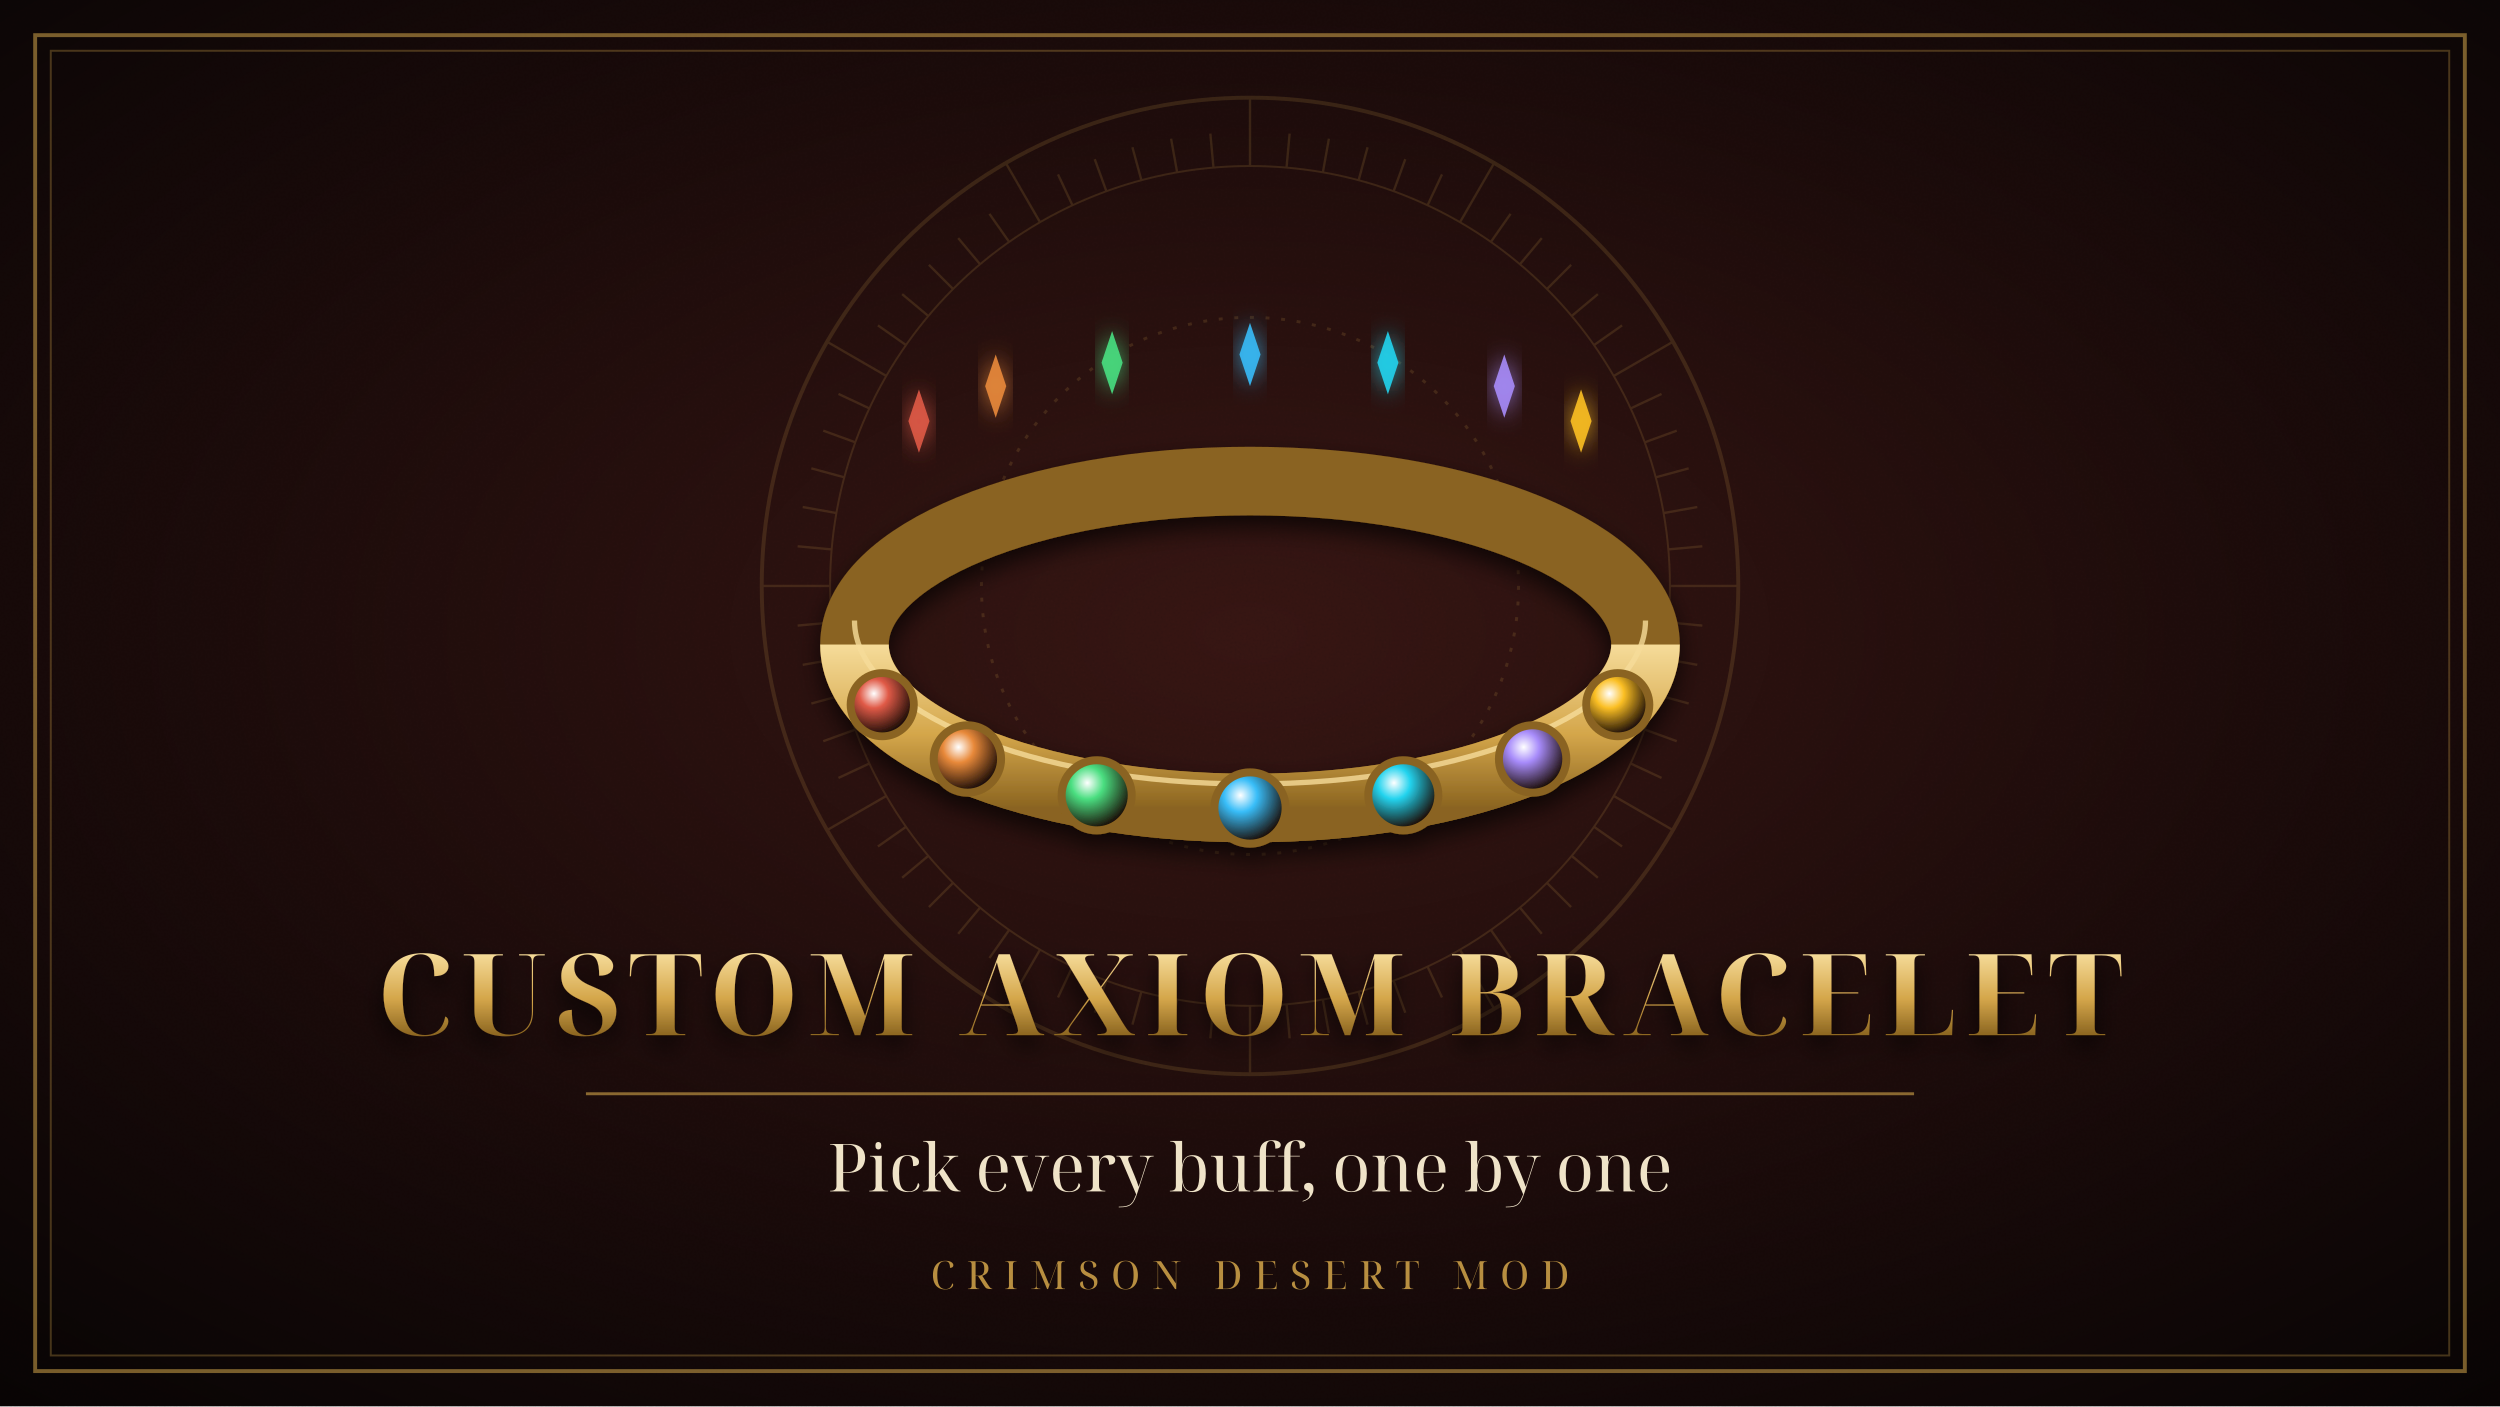
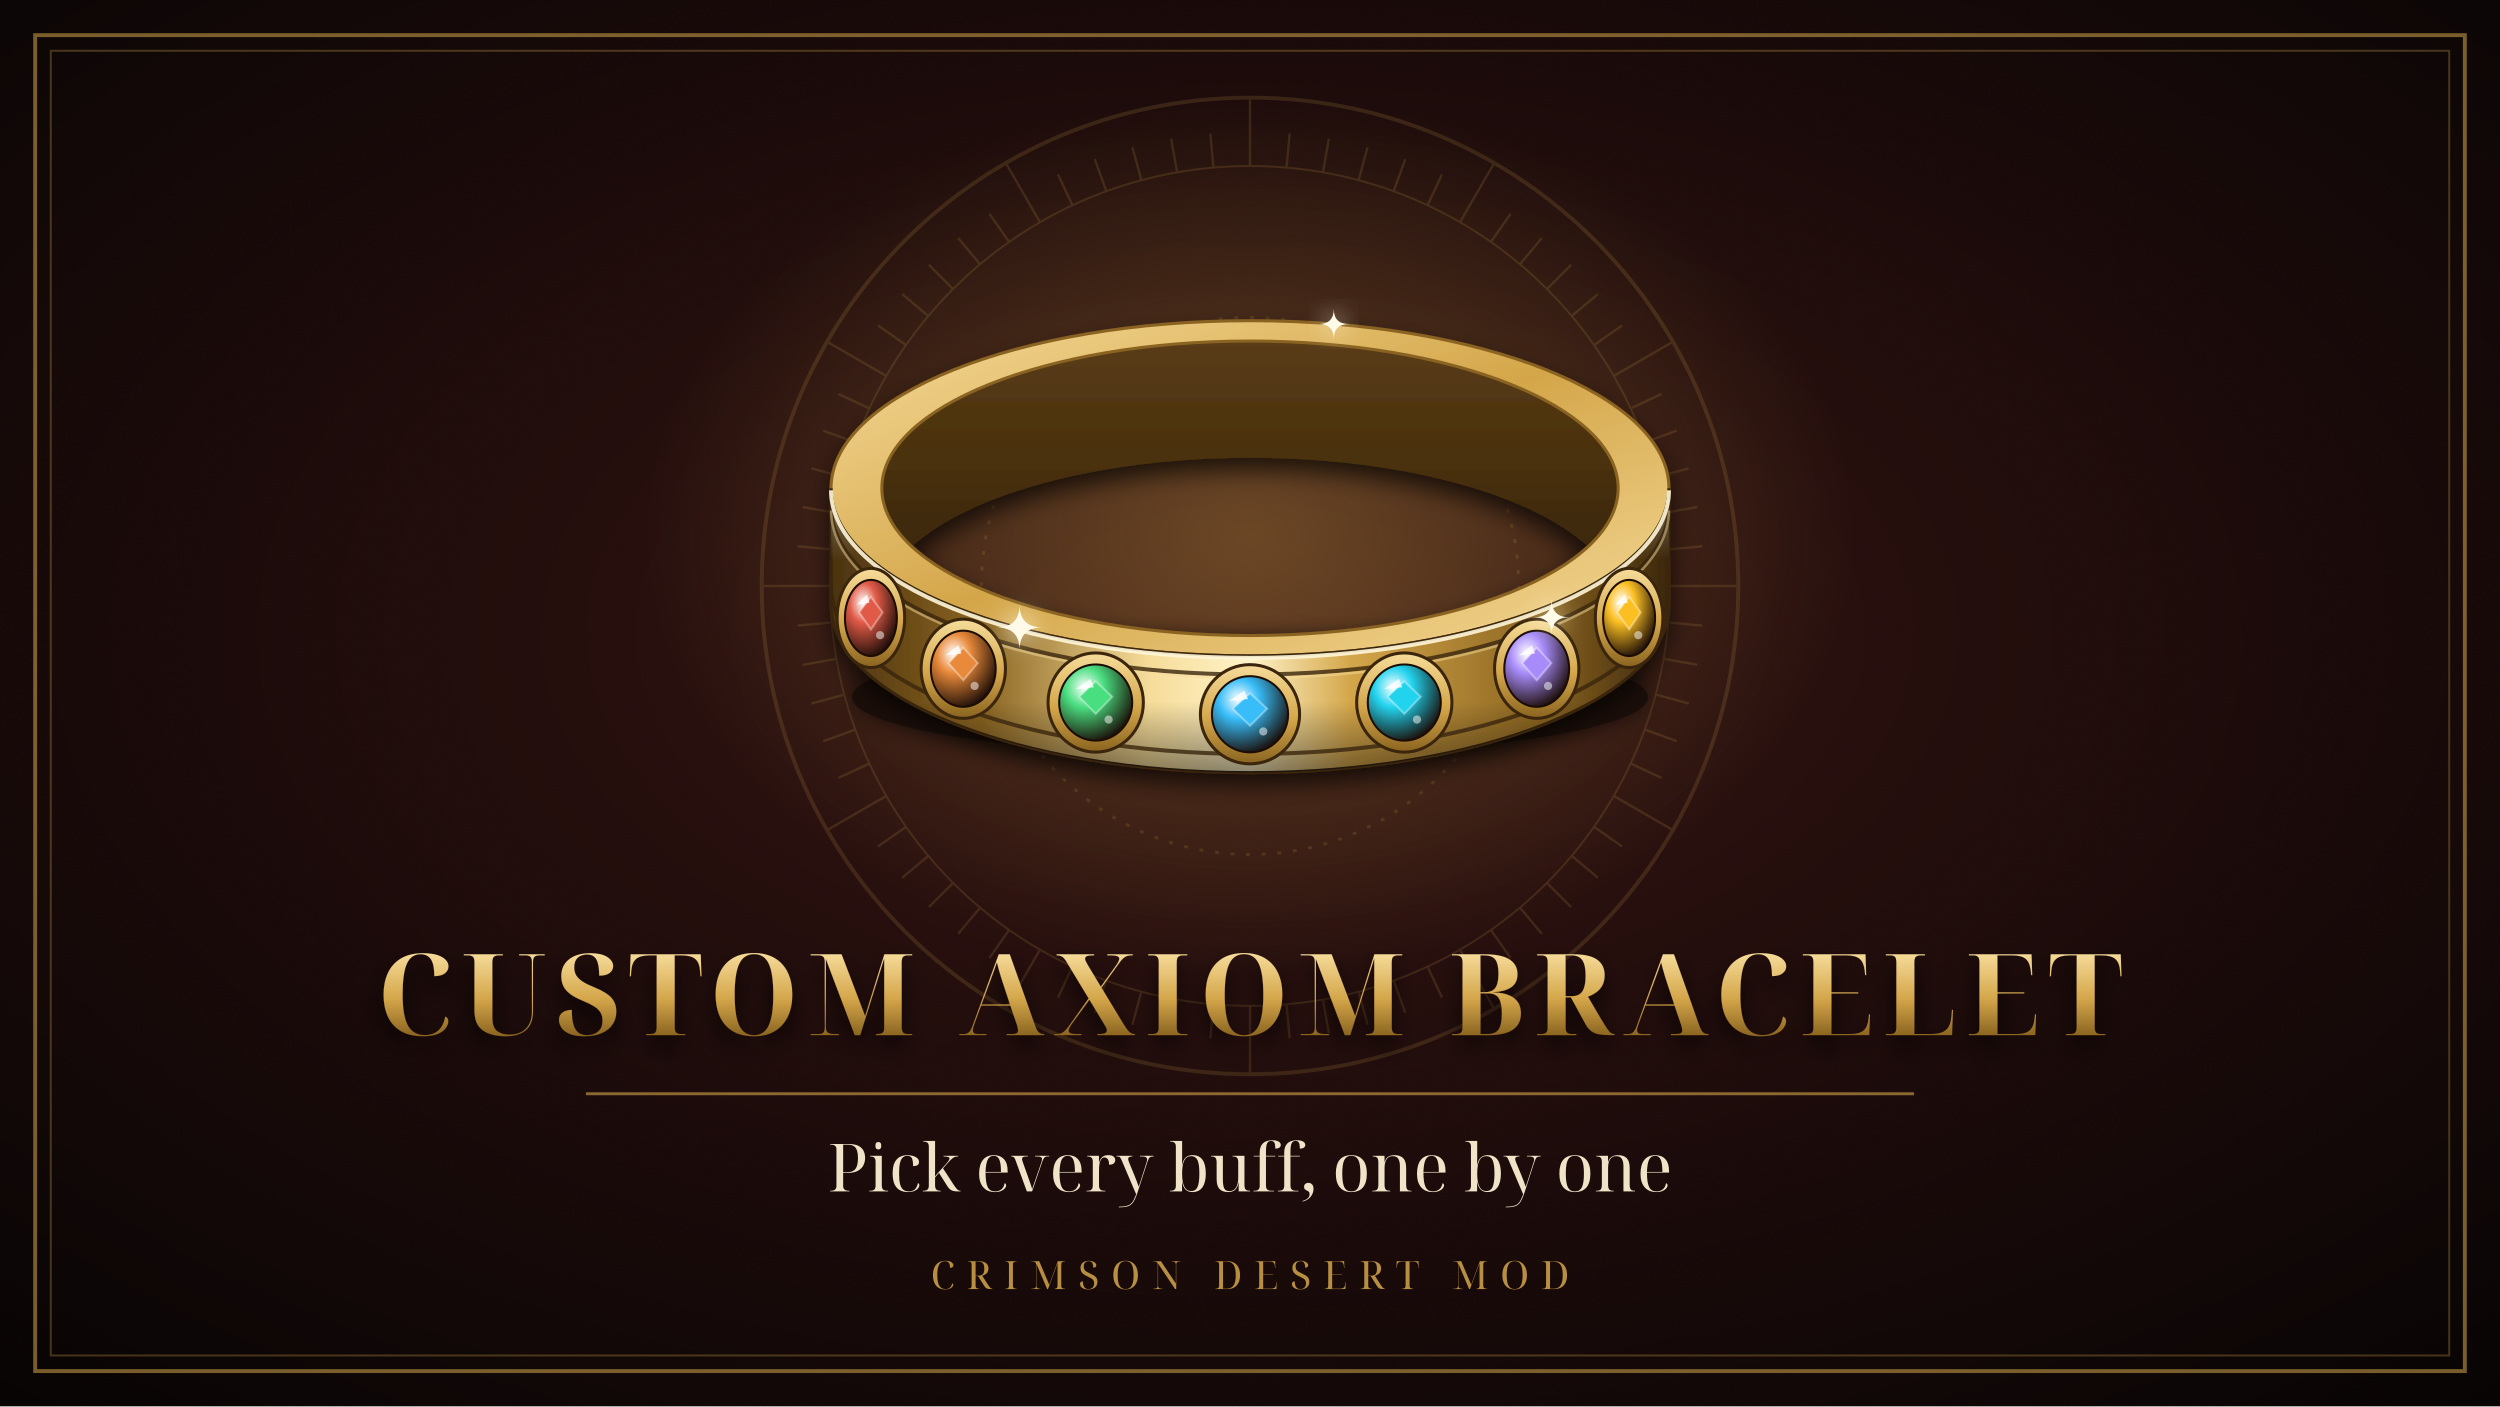
<svg xmlns="http://www.w3.org/2000/svg" width="1280" height="720" viewBox="0 0 1280 720">
  <defs>
    <radialGradient id="bg" cx="50%" cy="45%" r="75%">
      <stop offset="0" stop-color="#3a1714" />
      <stop offset="0.55" stop-color="#1d0c0b" />
      <stop offset="1" stop-color="#080404" />
    </radialGradient>
    <linearGradient id="gold" x1="0" y1="0" x2="0" y2="1">
      <stop offset="0" stop-color="#f6dc9a" />
      <stop offset="0.55" stop-color="#d4a64a" />
      <stop offset="1" stop-color="#8a6420" />
    </linearGradient>
    <radialGradient id="gem0" cx="35%" cy="30%" r="75%">
      <stop offset="0" stop-color="#ffffff" />
      <stop offset="0.35" stop-color="#e05a47" />
      <stop offset="1" stop-color="#1a0c06" />
    </radialGradient>
    <radialGradient id="gem1" cx="35%" cy="30%" r="75%">
      <stop offset="0" stop-color="#ffffff" />
      <stop offset="0.35" stop-color="#e8893a" />
      <stop offset="1" stop-color="#1a0c06" />
    </radialGradient>
    <radialGradient id="gem2" cx="35%" cy="30%" r="75%">
      <stop offset="0" stop-color="#ffffff" />
      <stop offset="0.35" stop-color="#4ade80" />
      <stop offset="1" stop-color="#1a0c06" />
    </radialGradient>
    <radialGradient id="gem3" cx="35%" cy="30%" r="75%">
      <stop offset="0" stop-color="#ffffff" />
      <stop offset="0.35" stop-color="#38bdf8" />
      <stop offset="1" stop-color="#1a0c06" />
    </radialGradient>
    <radialGradient id="gem4" cx="35%" cy="30%" r="75%">
      <stop offset="0" stop-color="#ffffff" />
      <stop offset="0.35" stop-color="#22d3ee" />
      <stop offset="1" stop-color="#1a0c06" />
    </radialGradient>
    <radialGradient id="gem5" cx="35%" cy="30%" r="75%">
      <stop offset="0" stop-color="#ffffff" />
      <stop offset="0.35" stop-color="#a78bfa" />
      <stop offset="1" stop-color="#1a0c06" />
    </radialGradient>
    <radialGradient id="gem6" cx="35%" cy="30%" r="75%">
      <stop offset="0" stop-color="#ffffff" />
      <stop offset="0.35" stop-color="#fbbf24" />
      <stop offset="1" stop-color="#1a0c06" />
    </radialGradient>
    <filter id="grain" x="0" y="0" width="100%" height="100%">
      <feTurbulence type="fractalNoise" baseFrequency="0.85" numOctaves="2" seed="7" result="n" />
      <feColorMatrix type="matrix" values="0 0 0 0 0  0 0 0 0 0  0 0 0 0 0  0 0 0 0.10 0" />
    </filter>
    <filter id="glow" x="-30%" y="-30%" width="160%" height="160%">
      <feGaussianBlur stdDeviation="6" result="b" />
      <feMerge>
        <feMergeNode in="b" />
        <feMergeNode in="SourceGraphic" />
      </feMerge>
    </filter>
    <filter id="shadow" x="-20%" y="-20%" width="140%" height="160%">
      <feDropShadow dx="0" dy="6" stdDeviation="6" flood-color="#000" flood-opacity="0.7" />
    </filter>
  </defs>
  <rect width="1280" height="720" fill="url(#bg)" />
  <rect width="1280" height="720" filter="url(#grain)" />
  <g opacity="0.16" stroke="#d4a64a" fill="none">
    <circle cx="640" cy="300" r="250" stroke-width="2" />
    <circle cx="640" cy="300" r="215.0" stroke-width="1" />
    <circle cx="640" cy="300" r="137.5" stroke-width="1.5" stroke-dasharray="2 6" />
    <line x1="855.0" y1="300.0" x2="890.0" y2="300.0" stroke-width="1.2" />
    <line x1="854.2" y1="318.7" x2="871.6" y2="320.3" stroke-width="1.2" />
    <line x1="851.7" y1="337.3" x2="869.0" y2="340.4" stroke-width="1.2" />
    <line x1="847.7" y1="355.6" x2="864.6" y2="360.2" stroke-width="1.2" />
    <line x1="842.0" y1="373.5" x2="858.5" y2="379.5" stroke-width="1.2" />
    <line x1="834.9" y1="390.9" x2="850.7" y2="398.3" stroke-width="1.2" />
    <line x1="826.2" y1="407.5" x2="856.5" y2="425.0" stroke-width="1.2" />
    <line x1="816.1" y1="423.3" x2="830.5" y2="433.4" stroke-width="1.2" />
    <line x1="804.7" y1="438.2" x2="818.1" y2="449.4" stroke-width="1.2" />
    <line x1="792.0" y1="452.0" x2="804.4" y2="464.4" stroke-width="1.2" />
    <line x1="778.2" y1="464.7" x2="789.4" y2="478.1" stroke-width="1.2" />
    <line x1="763.3" y1="476.1" x2="773.4" y2="490.5" stroke-width="1.2" />
    <line x1="747.5" y1="486.2" x2="765.0" y2="516.5" stroke-width="1.2" />
    <line x1="730.9" y1="494.9" x2="738.3" y2="510.7" stroke-width="1.2" />
    <line x1="713.5" y1="502.0" x2="719.5" y2="518.5" stroke-width="1.2" />
    <line x1="695.6" y1="507.7" x2="700.2" y2="524.6" stroke-width="1.2" />
    <line x1="677.3" y1="511.7" x2="680.4" y2="529.0" stroke-width="1.2" />
    <line x1="658.7" y1="514.2" x2="660.3" y2="531.6" stroke-width="1.2" />
    <line x1="640.0" y1="515.0" x2="640.0" y2="550.0" stroke-width="1.2" />
    <line x1="621.3" y1="514.2" x2="619.7" y2="531.6" stroke-width="1.2" />
    <line x1="602.7" y1="511.7" x2="599.6" y2="529.0" stroke-width="1.2" />
    <line x1="584.4" y1="507.7" x2="579.8" y2="524.6" stroke-width="1.2" />
    <line x1="566.5" y1="502.0" x2="560.5" y2="518.5" stroke-width="1.2" />
    <line x1="549.1" y1="494.9" x2="541.7" y2="510.7" stroke-width="1.2" />
    <line x1="532.5" y1="486.2" x2="515.0" y2="516.5" stroke-width="1.2" />
    <line x1="516.7" y1="476.1" x2="506.6" y2="490.5" stroke-width="1.2" />
    <line x1="501.8" y1="464.7" x2="490.6" y2="478.1" stroke-width="1.2" />
    <line x1="488.0" y1="452.0" x2="475.6" y2="464.4" stroke-width="1.2" />
    <line x1="475.3" y1="438.2" x2="461.9" y2="449.4" stroke-width="1.2" />
    <line x1="463.9" y1="423.3" x2="449.5" y2="433.4" stroke-width="1.2" />
    <line x1="453.8" y1="407.5" x2="423.5" y2="425.0" stroke-width="1.2" />
    <line x1="445.1" y1="390.9" x2="429.3" y2="398.3" stroke-width="1.2" />
    <line x1="438.0" y1="373.5" x2="421.5" y2="379.5" stroke-width="1.2" />
    <line x1="432.3" y1="355.6" x2="415.4" y2="360.2" stroke-width="1.2" />
    <line x1="428.3" y1="337.3" x2="411.0" y2="340.4" stroke-width="1.2" />
    <line x1="425.8" y1="318.7" x2="408.4" y2="320.3" stroke-width="1.2" />
    <line x1="425.0" y1="300.0" x2="390.0" y2="300.0" stroke-width="1.2" />
    <line x1="425.8" y1="281.3" x2="408.4" y2="279.7" stroke-width="1.2" />
    <line x1="428.3" y1="262.7" x2="411.0" y2="259.6" stroke-width="1.2" />
    <line x1="432.3" y1="244.4" x2="415.4" y2="239.8" stroke-width="1.2" />
    <line x1="438.0" y1="226.5" x2="421.5" y2="220.5" stroke-width="1.2" />
    <line x1="445.1" y1="209.1" x2="429.3" y2="201.7" stroke-width="1.2" />
    <line x1="453.8" y1="192.5" x2="423.5" y2="175.0" stroke-width="1.2" />
    <line x1="463.9" y1="176.7" x2="449.5" y2="166.6" stroke-width="1.2" />
    <line x1="475.3" y1="161.8" x2="461.9" y2="150.6" stroke-width="1.2" />
    <line x1="488.0" y1="148.0" x2="475.6" y2="135.6" stroke-width="1.2" />
    <line x1="501.8" y1="135.3" x2="490.6" y2="121.9" stroke-width="1.2" />
    <line x1="516.7" y1="123.9" x2="506.6" y2="109.5" stroke-width="1.2" />
    <line x1="532.5" y1="113.8" x2="515.0" y2="83.5" stroke-width="1.2" />
    <line x1="549.1" y1="105.1" x2="541.7" y2="89.3" stroke-width="1.2" />
    <line x1="566.5" y1="98.0" x2="560.5" y2="81.5" stroke-width="1.2" />
    <line x1="584.4" y1="92.3" x2="579.8" y2="75.4" stroke-width="1.2" />
    <line x1="602.7" y1="88.3" x2="599.6" y2="71.0" stroke-width="1.2" />
    <line x1="621.3" y1="85.8" x2="619.7" y2="68.4" stroke-width="1.2" />
    <line x1="640.0" y1="85.0" x2="640.0" y2="50.0" stroke-width="1.2" />
    <line x1="658.7" y1="85.8" x2="660.3" y2="68.4" stroke-width="1.2" />
    <line x1="677.3" y1="88.3" x2="680.4" y2="71.0" stroke-width="1.2" />
    <line x1="695.6" y1="92.3" x2="700.2" y2="75.4" stroke-width="1.2" />
    <line x1="713.5" y1="98.0" x2="719.5" y2="81.5" stroke-width="1.2" />
    <line x1="730.9" y1="105.1" x2="738.3" y2="89.3" stroke-width="1.2" />
    <line x1="747.5" y1="113.8" x2="765.0" y2="83.5" stroke-width="1.2" />
    <line x1="763.3" y1="123.9" x2="773.4" y2="109.5" stroke-width="1.2" />
    <line x1="778.2" y1="135.3" x2="789.4" y2="121.9" stroke-width="1.2" />
    <line x1="792.0" y1="148.0" x2="804.4" y2="135.6" stroke-width="1.2" />
    <line x1="804.7" y1="161.8" x2="818.1" y2="150.6" stroke-width="1.2" />
    <line x1="816.1" y1="176.7" x2="830.5" y2="166.6" stroke-width="1.2" />
    <line x1="826.2" y1="192.5" x2="856.5" y2="175.0" stroke-width="1.2" />
    <line x1="834.9" y1="209.1" x2="850.7" y2="201.7" stroke-width="1.2" />
    <line x1="842.0" y1="226.5" x2="858.5" y2="220.5" stroke-width="1.2" />
    <line x1="847.7" y1="244.4" x2="864.6" y2="239.8" stroke-width="1.2" />
    <line x1="851.7" y1="262.7" x2="869.0" y2="259.6" stroke-width="1.2" />
    <line x1="854.2" y1="281.3" x2="871.6" y2="279.7" stroke-width="1.2" />
  </g>
  <rect x="18" y="18" width="1244" height="684" fill="none" stroke="#d4a64a" stroke-width="2" opacity="0.55" />
  <rect x="26" y="26" width="1228" height="668" fill="none" stroke="#d4a64a" stroke-width="1" opacity="0.3" />
+   <defs>
+     <linearGradient id="thface" x1="0" y1="0" x2="1" y2="0">
+       <stop offset="0" stop-color="#4a3210" />
+       <stop offset="0.18" stop-color="#8a6420" />
+       <stop offset="0.38" stop-color="#f6dc9a" />
+       <stop offset="0.5" stop-color="#fff3c8" />
+       <stop offset="0.62" stop-color="#d4a64a" />
+       <stop offset="0.85" stop-color="#8a6420" />
+       <stop offset="1" stop-color="#3a260c" />
+     </linearGradient>
+     <linearGradient id="thfaceV" x1="0" y1="0" x2="0" y2="1">
+       <stop offset="0" stop-color="#fff" stop-opacity="0.35" />
+       <stop offset="0.25" stop-color="#fff" stop-opacity="0" />
+       <stop offset="0.75" stop-color="#000" stop-opacity="0" />
+       <stop offset="1" stop-color="#000" stop-opacity="0.45" />
+     </linearGradient>
+     <linearGradient id="thrim" x1="0" y1="0" x2="1" y2="1">
+       <stop offset="0" stop-color="#f6dc9a" />
+       <stop offset="0.5" stop-color="#d4a64a" />
+       <stop offset="1" stop-color="#f6dc9a" />
+     </linearGradient>
+     <linearGradient id="thwall" x1="0" y1="0" x2="0" y2="1">
+       <stop offset="0" stop-color="#5c3e14" />
+       <stop offset="1" stop-color="#1e1206" />
+     </linearGradient>
+     <mask id="thhole">
+       <rect x="375.5" y="114.2" width="529.0" height="331.4" fill="black" />
+       <ellipse cx="640" cy="250" rx="188.5" ry="75.4" fill="white" />
+       <ellipse cx="640" cy="309.8" rx="188.5" ry="75.4" fill="black" />
+     </mask>
+     <radialGradient id="thaura" cx="50%" cy="50%" r="50%">
+       <stop offset="0" stop-color="#d4a64a" stop-opacity="0.35" />
+       <stop offset="1" stop-color="#d4a64a" stop-opacity="0" />
+     </radialGradient>
+   </defs>
+   <ellipse cx="640" cy="273.92" rx="311.025" ry="223.08" fill="url(#thaura)" />
+   <ellipse cx="640" cy="356.99" rx="203.775" ry="30.03" fill="#000" opacity="0.55" filter="url(#glow)" />
  <g filter="url(#shadow)">
-     <ellipse cx="640" cy="330" rx="202.5" ry="83.7" fill="none" stroke="#8a6420" stroke-width="35.1" />
-     <path d="M437.5,330 A202.5,83.7 0 0 0 842.5,330" fill="none" stroke="url(#gold)" stroke-width="35.1" />
-     <path d="M437.5,330 A202.5,83.7 0 0 0 842.5,330" fill="none" stroke="#f6dc9a" stroke-width="2.7" opacity="0.8" transform="translate(0,-12.285)" />
-     <circle cx="451.7" cy="360.8" r="18.2" fill="#8a6420" />
-     <circle cx="451.7" cy="360.8" r="14.2" fill="url(#gem0)" />
-     <circle cx="495.3" cy="388.6" r="19.3" fill="#8a6420" />
-     <circle cx="495.3" cy="388.6" r="15.2" fill="url(#gem1)" />
-     <circle cx="561.5" cy="407.2" r="20.0" fill="#8a6420" />
-     <circle cx="561.5" cy="407.2" r="15.9" fill="url(#gem2)" />
-     <circle cx="640.0" cy="413.7" r="20.3" fill="#8a6420" />
-     <circle cx="640.0" cy="413.7" r="16.2" fill="url(#gem3)" />
-     <circle cx="718.5" cy="407.2" r="20.0" fill="#8a6420" />
-     <circle cx="718.5" cy="407.2" r="15.9" fill="url(#gem4)" />
-     <circle cx="784.7" cy="388.6" r="19.3" fill="#8a6420" />
-     <circle cx="784.7" cy="388.6" r="15.2" fill="url(#gem5)" />
-     <circle cx="828.3" cy="360.8" r="18.2" fill="#8a6420" />
-     <circle cx="828.3" cy="360.8" r="14.2" fill="url(#gem6)" />
+     <rect x="425.5" y="164.2" width="429.0" height="231.4" fill="url(#thwall)" mask="url(#thhole)" />
+     <path fill-rule="evenodd" fill="url(#thrim)" stroke="#8a6420" stroke-width="1.56" d="M425.5,250 A214.5,85.8 0 1 0 854.5,250 A214.5,85.8 0 1 0 425.5,250 Z M451.5,250 A188.5,75.4 0 1 0 828.5,250 A188.5,75.4 0 1 0 451.5,250 Z" />
+     <path d="M425.5,250 A214.5,85.8 0 0 0 854.5,250 L854.5,309.8 A214.5,85.8 0 0 1 425.5,309.8 Z" fill="url(#thface)" stroke="#3a260c" stroke-width="1.56" />
+     <path d="M425.5,250 A214.5,85.8 0 0 0 854.5,250 L854.5,309.8 A214.5,85.8 0 0 1 425.5,309.8 Z" fill="url(#thfaceV)" />
+     <path d="M425.5,259.568 A214.5,85.8 0 0 0 854.5,259.568" fill="none" stroke="#3a260c" stroke-width="2.08" opacity="0.8" />
+     <path d="M425.5,300.232 A214.5,85.8 0 0 0 854.5,300.232" fill="none" stroke="#3a260c" stroke-width="2.08" opacity="0.8" />
+     <path d="M425.5,261.362 A214.5,85.8 0 0 0 854.5,261.362" fill="none" stroke="#f6dc9a" stroke-width="1.3" opacity="0.5" />
+     <path d="M425.5,251.04 A214.5,85.8 0 0 0 854.5,251.04" fill="none" stroke="#fff6d8" stroke-width="2.08" opacity="0.9" />
+     <ellipse cx="445.9" cy="316.4" rx="17.3" ry="25.4" fill="url(#gold)" stroke="#3a260c" stroke-width="1.56" />
+     <ellipse cx="445.9" cy="316.4" rx="13.3" ry="19.5" fill="url(#gem0)" stroke="#1a0c06" stroke-width="1.04" />
+     <path d="M439.9,313.5 L445.9,305.7 L451.9,313.5 L445.9,322.3 Z" fill="#e05a47" stroke="#fff" stroke-opacity="0.35" stroke-width="1.04" />
+     <path d="M438.6,309.6 L443.9,304.3 L445.2,308.6 Z" fill="#fff" opacity="0.75" />
+     <circle cx="450.6" cy="325.2" r="2.1" fill="#fff" opacity="0.5" />
+     <ellipse cx="493.2" cy="342.4" rx="21.6" ry="25.4" fill="url(#gold)" stroke="#3a260c" stroke-width="1.56" />
+     <ellipse cx="493.2" cy="342.4" rx="16.6" ry="19.5" fill="url(#gem1)" stroke="#1a0c06" stroke-width="1.04" />
+     <path d="M485.7,339.5 L493.2,331.7 L500.6,339.5 L493.2,348.3 Z" fill="#e8893a" stroke="#fff" stroke-opacity="0.35" stroke-width="1.04" />
+     <path d="M484.0,335.6 L490.7,330.4 L492.3,334.6 Z" fill="#fff" opacity="0.75" />
+     <circle cx="499.0" cy="351.2" r="2.1" fill="#fff" opacity="0.5" />
+     <ellipse cx="561.0" cy="359.7" rx="24.4" ry="25.4" fill="url(#gold)" stroke="#3a260c" stroke-width="1.56" />
+     <ellipse cx="561.0" cy="359.7" rx="18.7" ry="19.5" fill="url(#gem2)" stroke="#1a0c06" stroke-width="1.04" />
+     <path d="M552.6,356.7 L561.0,348.9 L569.5,356.7 L561.0,365.5 Z" fill="#4ade80" stroke="#fff" stroke-opacity="0.35" stroke-width="1.04" />
+     <path d="M550.7,352.8 L558.2,347.6 L560.1,351.9 Z" fill="#fff" opacity="0.75" />
+     <circle cx="567.6" cy="368.4" r="2.1" fill="#fff" opacity="0.5" />
+     <ellipse cx="640.0" cy="365.7" rx="25.4" ry="25.4" fill="url(#gold)" stroke="#3a260c" stroke-width="1.56" />
+     <ellipse cx="640.0" cy="365.7" rx="19.5" ry="19.5" fill="url(#gem3)" stroke="#1a0c06" stroke-width="1.04" />
+     <path d="M631.2,362.8 L640.0,355.0 L648.8,362.8 L640.0,371.6 Z" fill="#38bdf8" stroke="#fff" stroke-opacity="0.35" stroke-width="1.04" />
+     <path d="M629.3,358.9 L637.1,353.6 L639.0,357.9 Z" fill="#fff" opacity="0.75" />
+     <circle cx="646.8" cy="374.5" r="2.1" fill="#fff" opacity="0.5" />
+     <ellipse cx="719.0" cy="359.7" rx="24.4" ry="25.4" fill="url(#gold)" stroke="#3a260c" stroke-width="1.56" />
+     <ellipse cx="719.0" cy="359.7" rx="18.7" ry="19.5" fill="url(#gem4)" stroke="#1a0c06" stroke-width="1.04" />
+     <path d="M710.5,356.7 L719.0,348.9 L727.4,356.7 L719.0,365.5 Z" fill="#22d3ee" stroke="#fff" stroke-opacity="0.35" stroke-width="1.04" />
+     <path d="M708.7,352.8 L716.2,347.6 L718.0,351.9 Z" fill="#fff" opacity="0.75" />
+     <circle cx="725.5" cy="368.4" r="2.1" fill="#fff" opacity="0.5" />
+     <ellipse cx="786.8" cy="342.4" rx="21.6" ry="25.4" fill="url(#gold)" stroke="#3a260c" stroke-width="1.56" />
+     <ellipse cx="786.8" cy="342.4" rx="16.6" ry="19.5" fill="url(#gem5)" stroke="#1a0c06" stroke-width="1.04" />
+     <path d="M779.4,339.5 L786.8,331.7 L794.3,339.5 L786.8,348.3 Z" fill="#a78bfa" stroke="#fff" stroke-opacity="0.35" stroke-width="1.04" />
+     <path d="M777.7,335.6 L784.3,330.4 L786.0,334.6 Z" fill="#fff" opacity="0.75" />
+     <circle cx="792.6" cy="351.2" r="2.1" fill="#fff" opacity="0.5" />
+     <ellipse cx="834.1" cy="316.4" rx="17.3" ry="25.4" fill="url(#gold)" stroke="#3a260c" stroke-width="1.56" />
+     <ellipse cx="834.1" cy="316.4" rx="13.3" ry="19.5" fill="url(#gem6)" stroke="#1a0c06" stroke-width="1.04" />
+     <path d="M828.1,313.5 L834.1,305.7 L840.1,313.5 L834.1,322.3 Z" fill="#fbbf24" stroke="#fff" stroke-opacity="0.35" stroke-width="1.04" />
+     <path d="M826.7,309.6 L832.1,304.3 L833.4,308.6 Z" fill="#fff" opacity="0.75" />
+     <circle cx="838.8" cy="325.2" r="2.1" fill="#fff" opacity="0.5" />
  </g>
-   <g filter="url(#glow)">
-     <path d="M470.5,199.4 L475.9,215.6 L470.5,231.8 L465.1,215.6 Z" fill="#e05a47" opacity="0.9" />
-   </g>
-   <g filter="url(#glow)">
-     <path d="M509.8,181.5 L515.2,197.7 L509.8,213.9 L504.4,197.7 Z" fill="#e8893a" opacity="0.9" />
-   </g>
-   <g filter="url(#glow)">
-     <path d="M569.4,169.5 L574.8,185.7 L569.4,201.9 L564.0,185.7 Z" fill="#4ade80" opacity="0.9" />
-   </g>
-   <g filter="url(#glow)">
-     <path d="M640.0,165.3 L645.4,181.5 L640.0,197.7 L634.6,181.5 Z" fill="#38bdf8" opacity="0.9" />
-   </g>
-   <g filter="url(#glow)">
-     <path d="M710.6,169.5 L716.0,185.7 L710.6,201.9 L705.2,185.7 Z" fill="#22d3ee" opacity="0.9" />
-   </g>
-   <g filter="url(#glow)">
-     <path d="M770.2,181.5 L775.6,197.7 L770.2,213.9 L764.8,197.7 Z" fill="#a78bfa" opacity="0.9" />
-   </g>
-   <g filter="url(#glow)">
-     <path d="M809.5,199.4 L814.9,215.6 L809.5,231.8 L804.1,215.6 Z" fill="#fbbf24" opacity="0.9" />
-   </g>
+   <path filter="url(#glow)" fill="#fffbe8" d="M522.025,309.514 Q522.025,321.214 533.725,321.214 Q522.025,321.214 522.025,332.914 Q522.025,321.214 510.325,321.214 Q522.025,321.214 522.025,309.514 Z" />
+   <path filter="url(#glow)" fill="#fffbe8" d="M794.44,306.94 Q794.44,316.04 803.54,316.04 Q794.44,316.04 794.44,325.14 Q794.44,316.04 785.34,316.04 Q794.44,316.04 794.44,306.94 Z" />
+   <path filter="url(#glow)" fill="#fffbe8" d="M682.9,158.116 Q682.9,165.916 690.7,165.916 Q682.9,165.916 682.9,173.716 Q682.9,165.916 675.1,165.916 Q682.9,165.916 682.9,158.116 Z" />
  <g filter="url(#shadow)" font-family="Noto Serif Display" text-anchor="middle">
    <text x="640" y="530" font-size="58" font-weight="bold" letter-spacing="4.6" fill="url(#gold)">CUSTOM AXIOM BRACELET</text>
  </g>
  <line x1="300" y1="560" x2="980" y2="560" stroke="#d4a64a" stroke-width="1.5" opacity="0.6" />
  <text x="640" y="610" text-anchor="middle" font-family="Noto Serif Display" font-size="34" fill="#efe3c8">Pick every buff, one by one</text>
  <text x="640" y="660" text-anchor="middle" font-family="Noto Serif Display" font-size="20" letter-spacing="6" fill="#d4a64a" opacity="0.85">CRIMSON DESERT MOD</text>
</svg>
